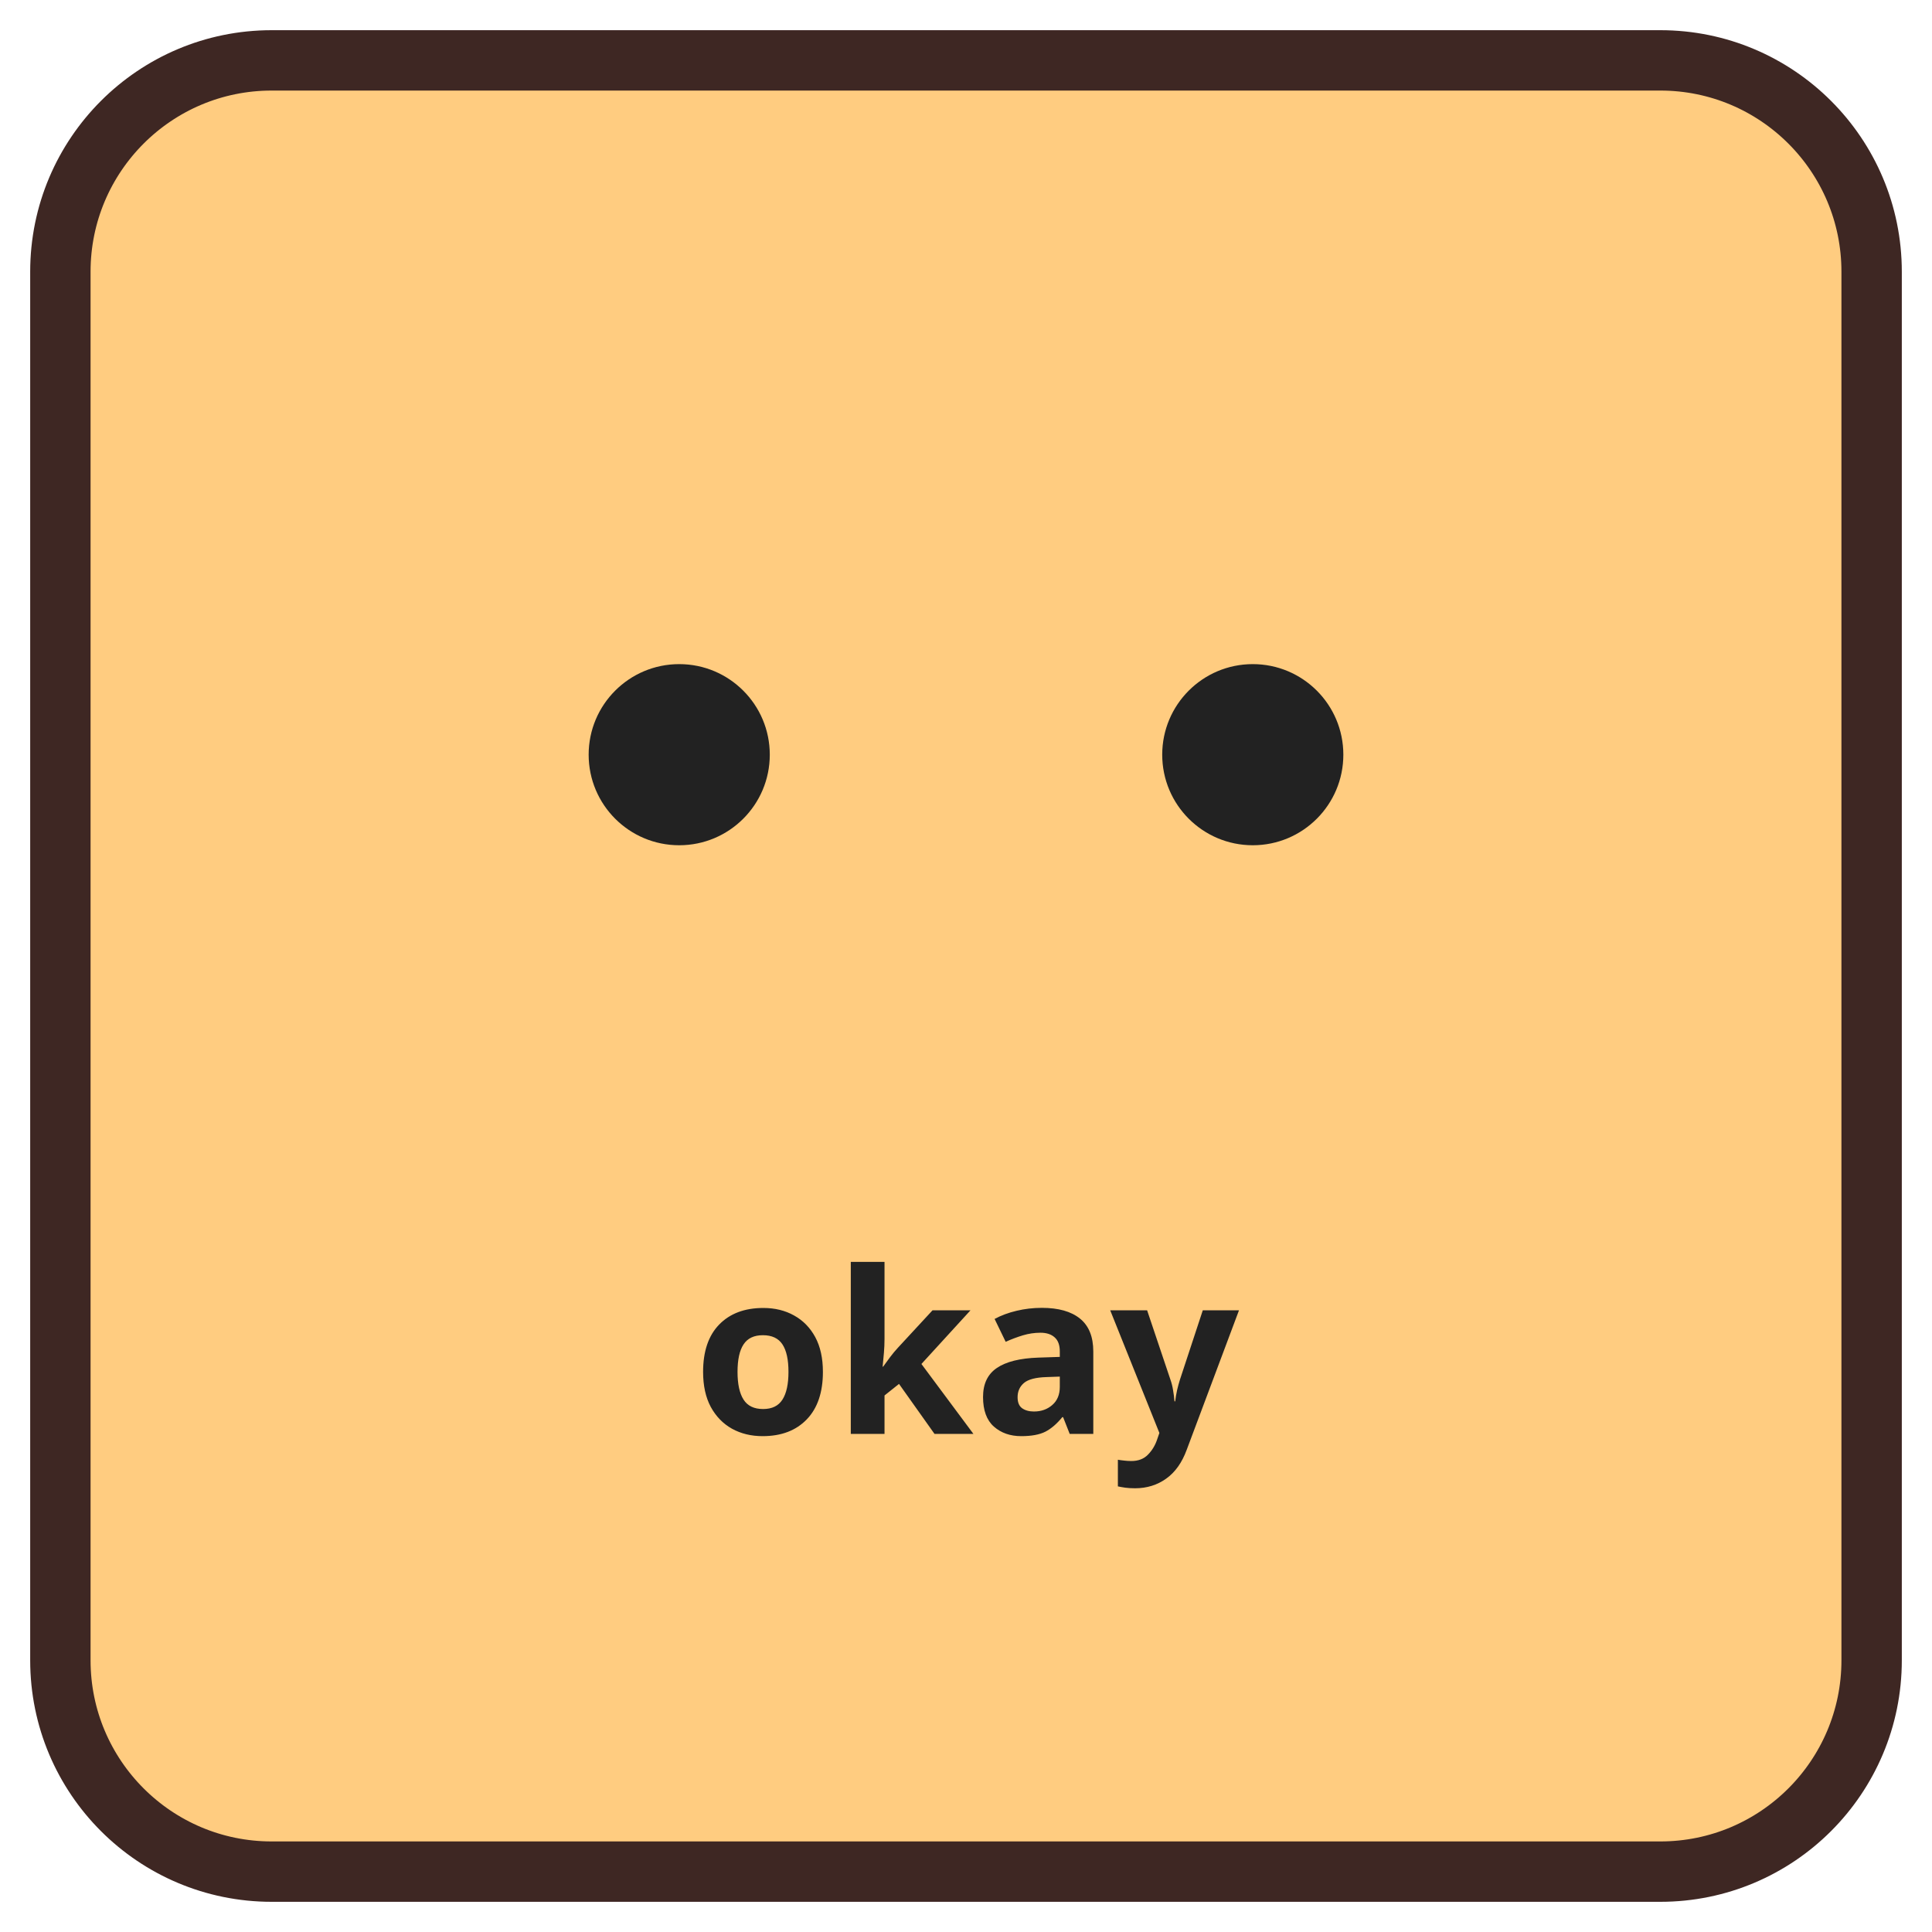
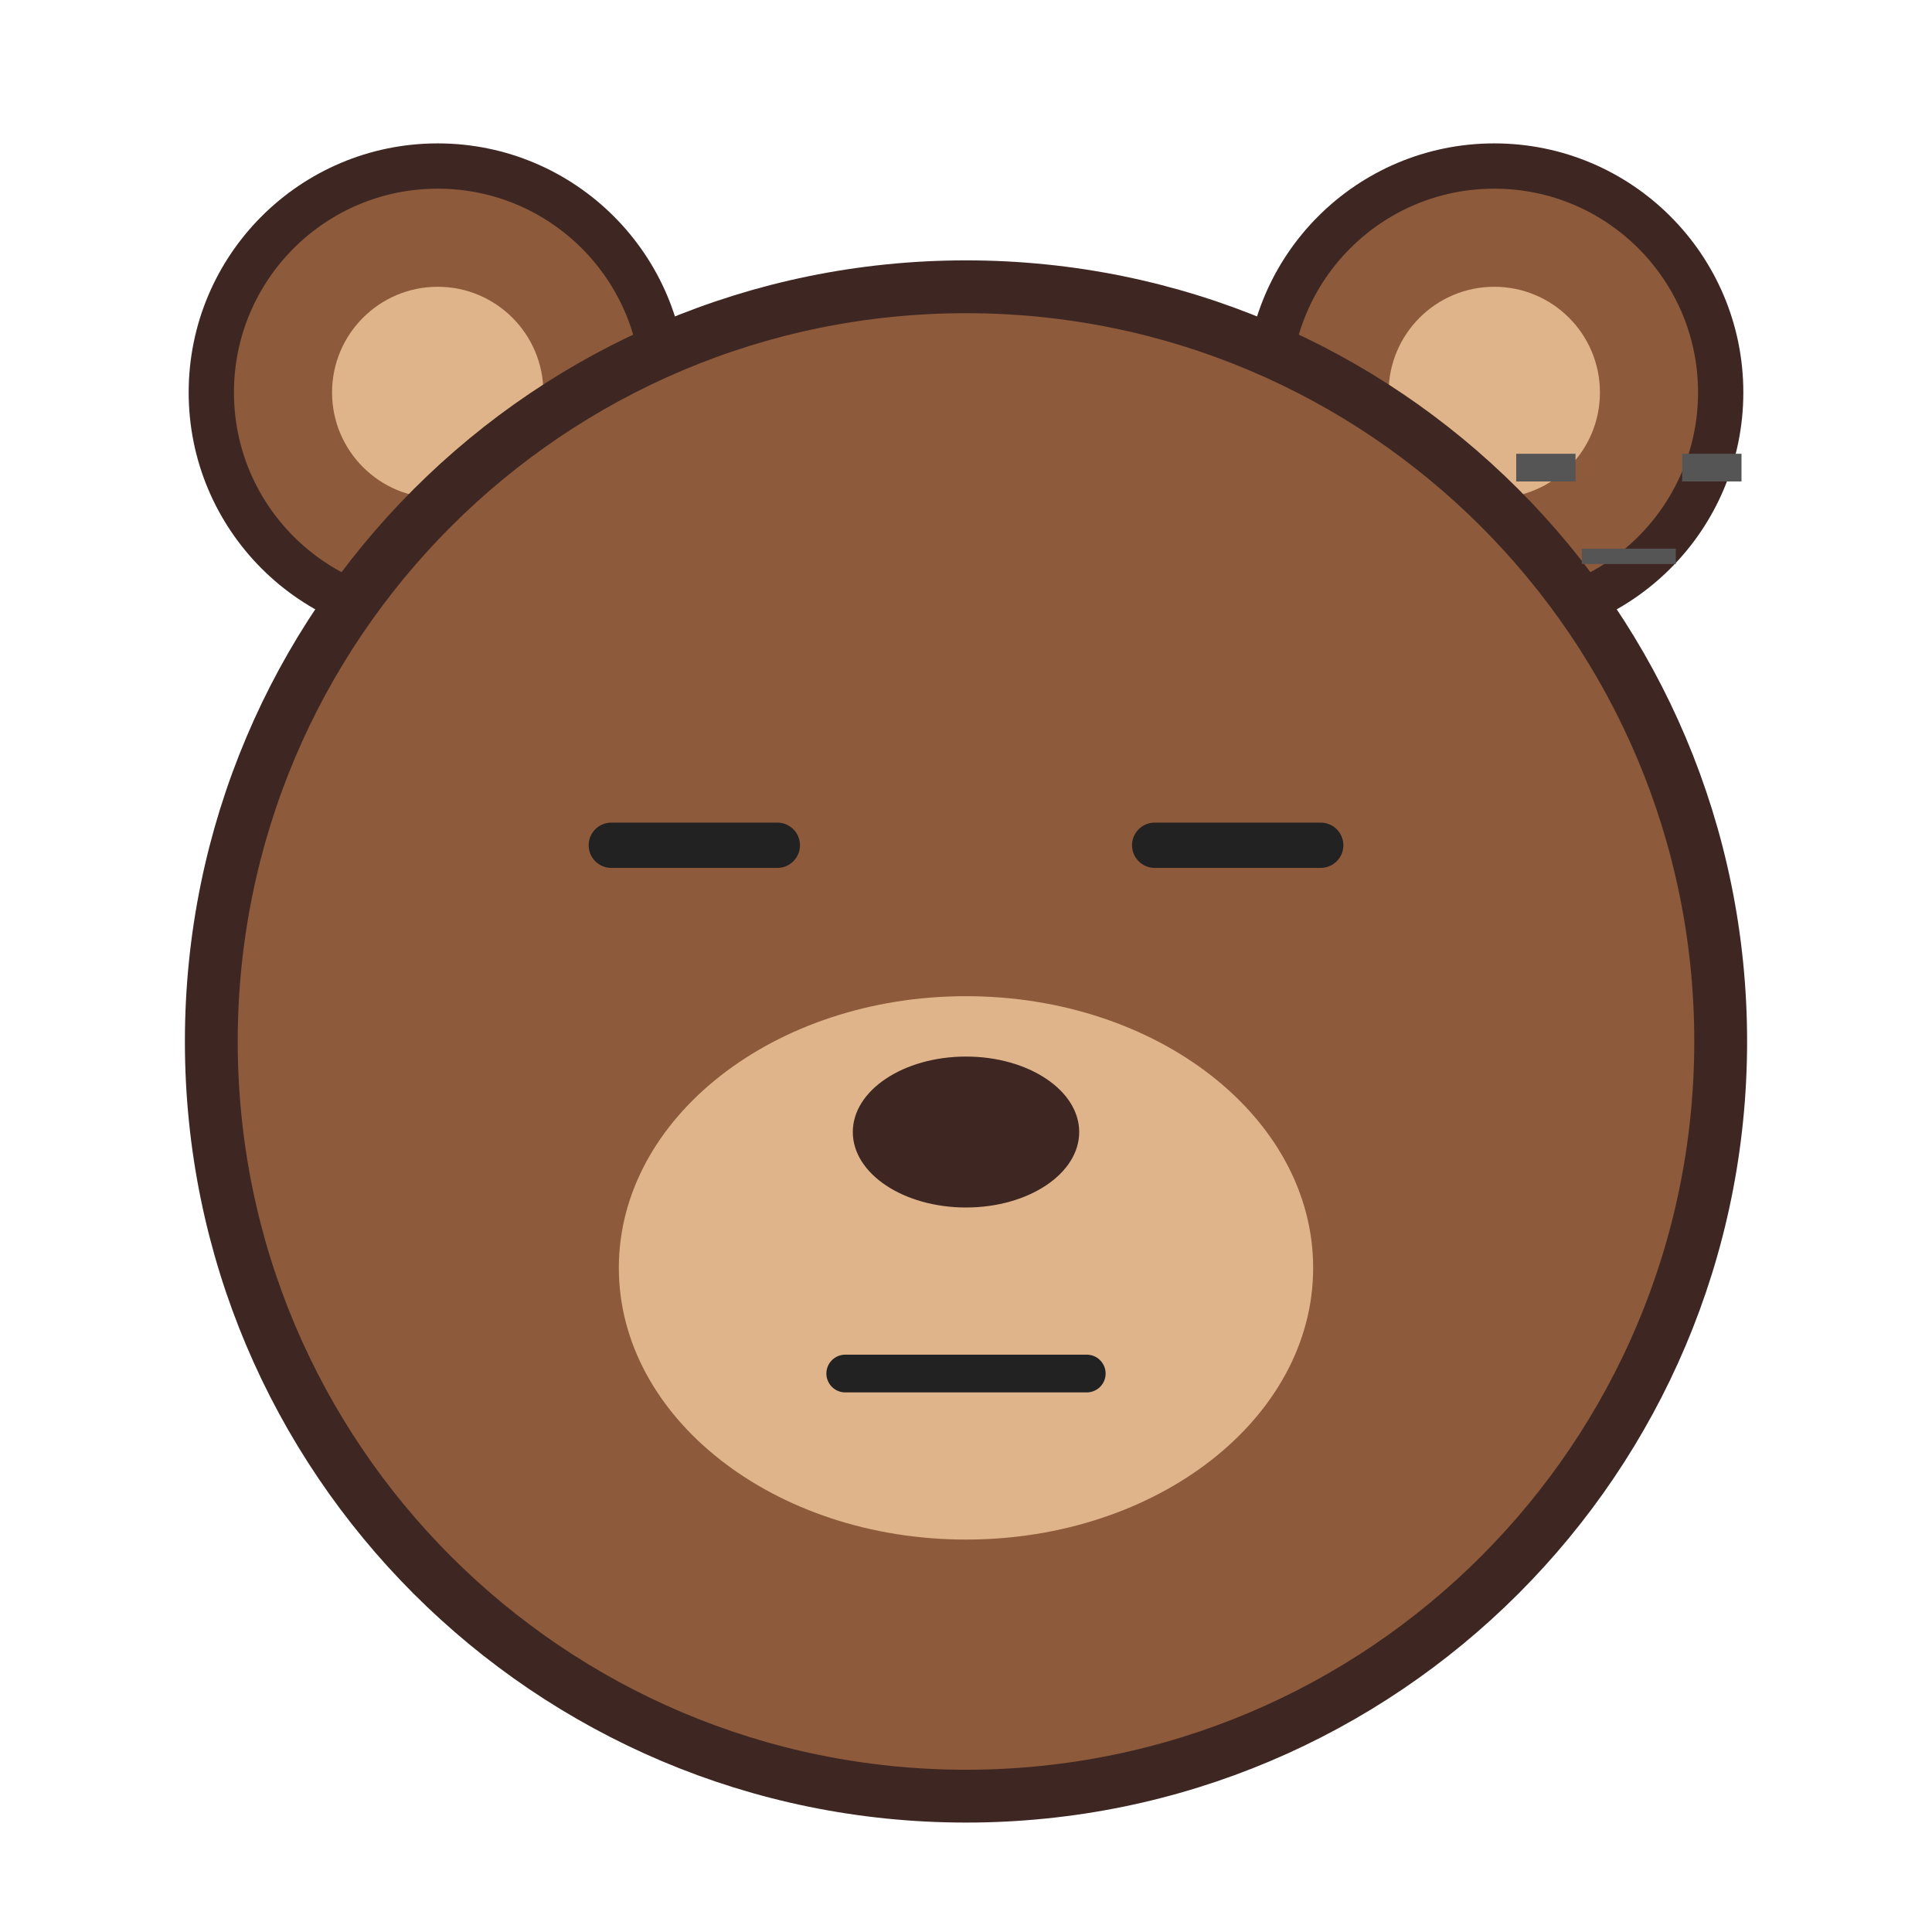
<svg xmlns="http://www.w3.org/2000/svg" width="256" height="256" viewBox="0 0 256 256">
-   <circle cx="50" cy="40" r="30" fill="#6d4c41" />
-   <circle cx="206" cy="40" r="30" fill="#6d4c41" />
-   <rect x="8" y="8" width="240" height="240" rx="28" fill="#ffcc80" stroke="#3e2723" stroke-width="8" />
-   <circle cx="90" cy="100" r="12" fill="#222" />
-   <circle cx="166" cy="100" r="12" fill="#222" />
-   <text x="128" y="190" font-family="sans-serif" font-size="30" font-weight="bold" text-anchor="middle" fill="#222">okay</text>
+   <circle cx="58" cy="52" r="30" fill="#8d5a3b" stroke="#3e2723" stroke-width="6" />
+   <circle cx="198" cy="52" r="30" fill="#8d5a3b" stroke="#3e2723" stroke-width="6" />
+   <circle cx="58" cy="52" r="14" fill="#e0b48a" />
+   <circle cx="198" cy="52" r="14" fill="#e0b48a" />
+   <ellipse cx="128" cy="138" rx="100" ry="100" fill="#8d5a3b" stroke="#3e2723" stroke-width="7" />
+   <ellipse cx="128" cy="168" rx="46" ry="36" fill="#e0b48a" />
+   <ellipse cx="128" cy="150" rx="15" ry="10" fill="#3e2723" />
+   <path d="M81 112H103" stroke="#222" stroke-width="6" stroke-linecap="round" />
+   <path d="M153 112H175" stroke="#222" stroke-width="6" stroke-linecap="round" />
+   <path d="M112 182H144" stroke="#222" stroke-width="5" stroke-linecap="round" />
+   <text x="200" y="70" font-family="sans-serif" font-size="30" font-weight="bold" fill="#555">-_-</text>
</svg>
